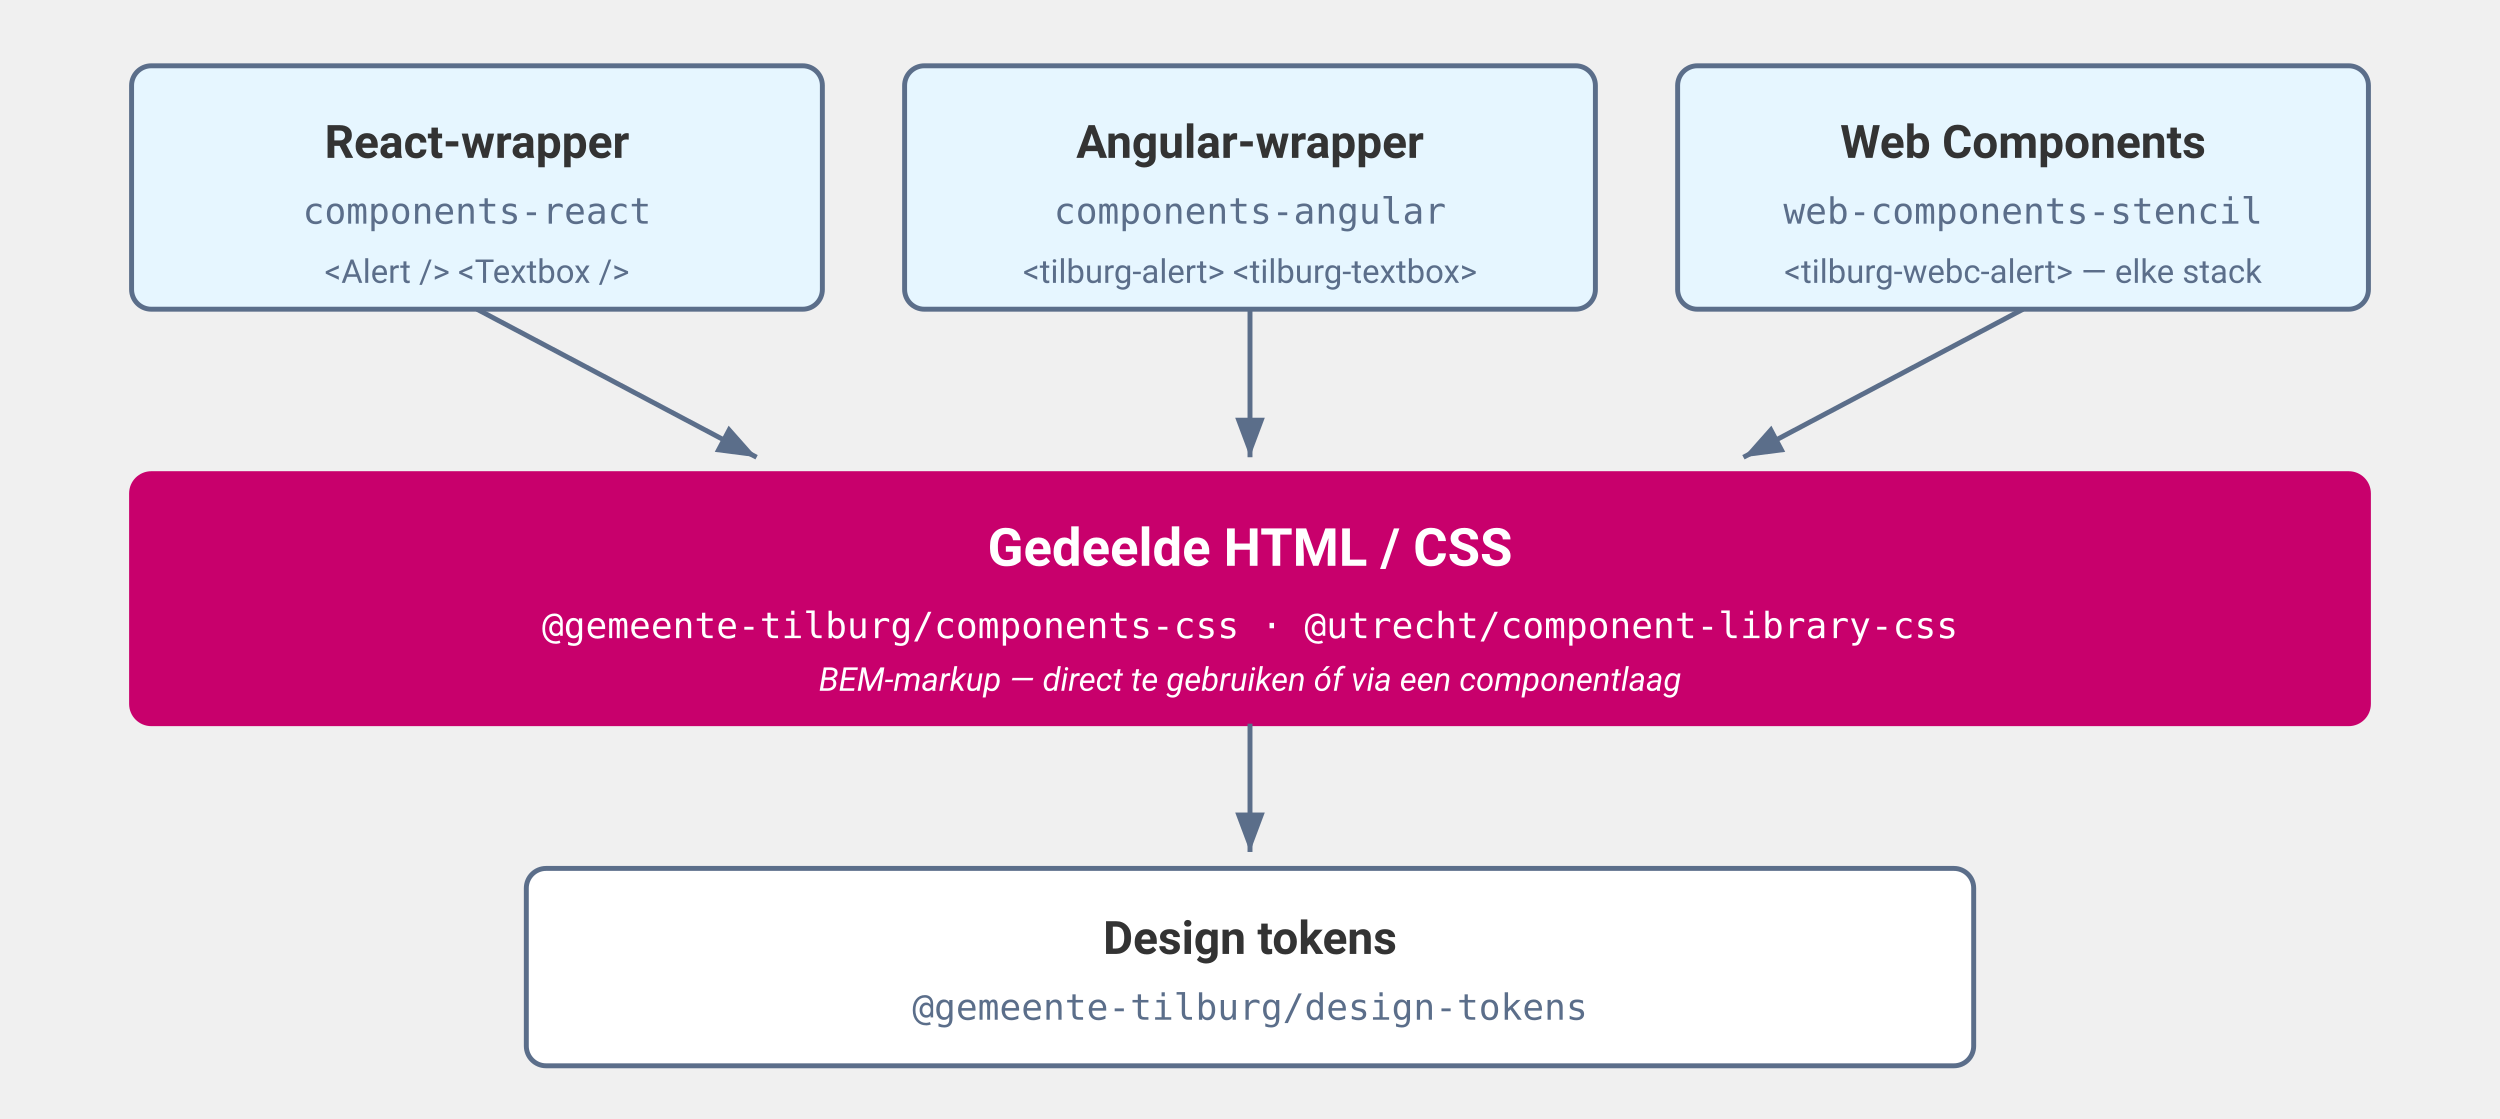
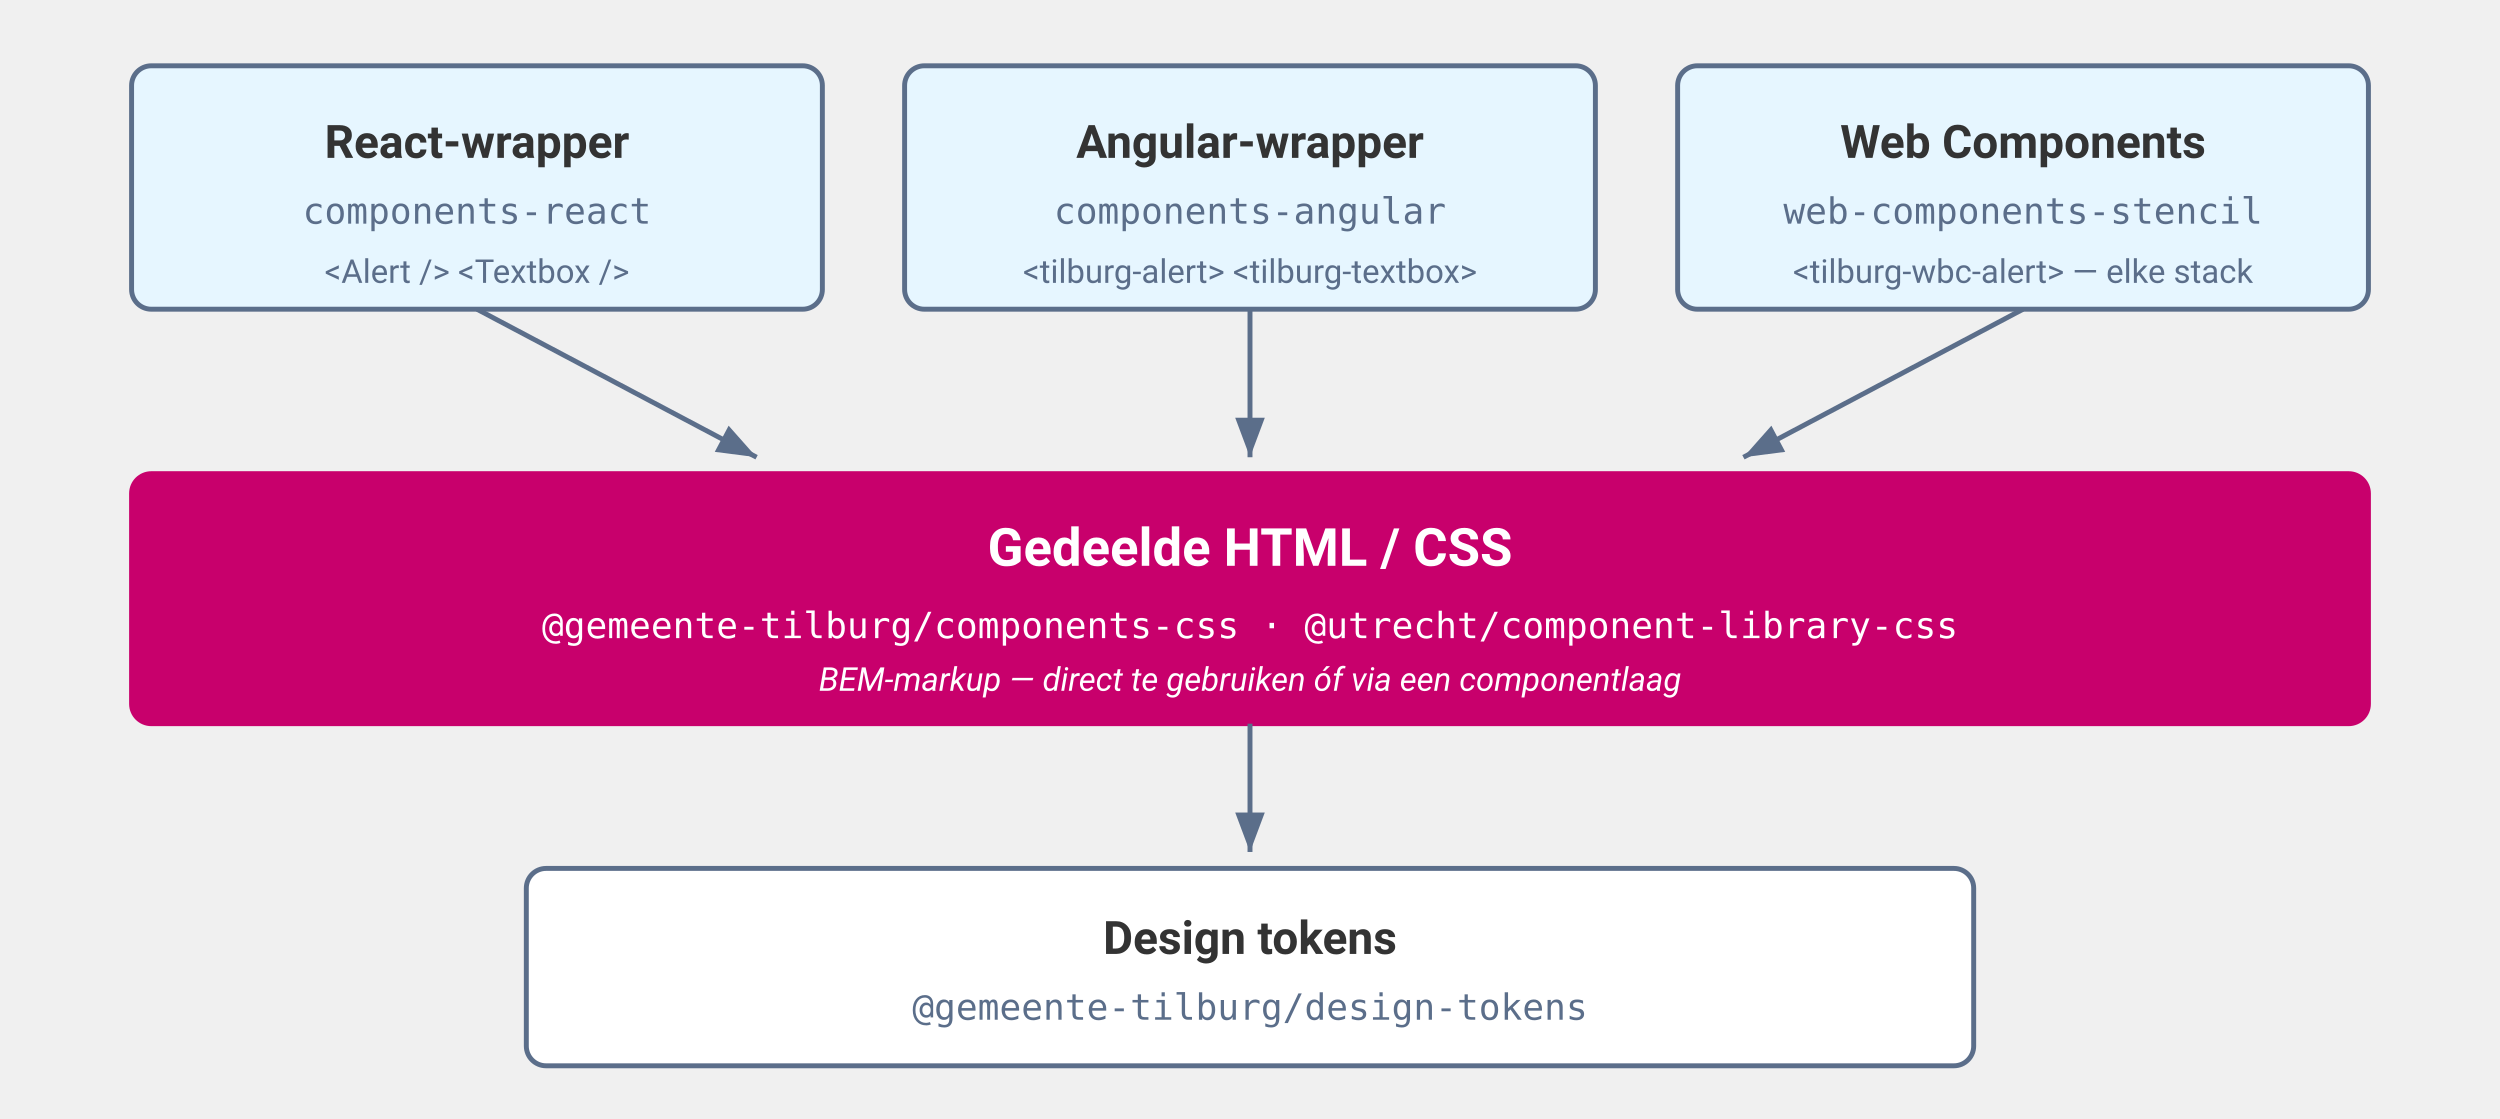
<svg xmlns="http://www.w3.org/2000/svg" viewBox="0 0 760 340" role="img" aria-labelledby="layers-title layers-desc" style="font-family: 'Roboto', sans-serif">
  <defs>
    <marker id="layers-arrow" markerWidth="10" markerHeight="10" refX="8" refY="3" orient="auto">
      <path d="M0,0 L0,6 L8,3 z" fill="#5B6E8A" />
    </marker>
  </defs>
  <rect x="40" y="20" width="210" height="74" rx="6" fill="#E6F6FF" stroke="#5B6E8A" stroke-width="1.5" />
  <text x="145" y="48" text-anchor="middle" font-size="14" font-weight="700" fill="#333">React-wrapper</text>
  <text x="145" y="68" text-anchor="middle" font-size="11" fill="#5B6E8A" font-family="monospace">components-react</text>
  <text x="145" y="86" text-anchor="middle" font-size="10" fill="#5B6E8A">&lt;Alert /&gt; &lt;Textbox /&gt;</text>
  <rect x="275" y="20" width="210" height="74" rx="6" fill="#E6F6FF" stroke="#5B6E8A" stroke-width="1.5" />
  <text x="380" y="48" text-anchor="middle" font-size="14" font-weight="700" fill="#333">Angular-wrapper</text>
  <text x="380" y="68" text-anchor="middle" font-size="11" fill="#5B6E8A" font-family="monospace">components-angular</text>
  <text x="380" y="86" text-anchor="middle" font-size="10" fill="#5B6E8A">&lt;tilburg-alert&gt; &lt;tilburg-textbox&gt;</text>
  <rect x="510" y="20" width="210" height="74" rx="6" fill="#E6F6FF" stroke="#5B6E8A" stroke-width="1.5" />
  <text x="615" y="48" text-anchor="middle" font-size="14" font-weight="700" fill="#333">Web Components</text>
  <text x="615" y="68" text-anchor="middle" font-size="11" fill="#5B6E8A" font-family="monospace">web-components-stencil</text>
-   <text x="615" y="86" text-anchor="middle" font-size="10" fill="#5B6E8A">&lt;tilburg-webc-alert&gt; — elke stack</text>
+   <text x="615" y="86" text-anchor="middle" font-size="10" fill="#5B6E8A">&lt;tilburg-wbc-alert&gt; — elke stack</text>
  <line x1="145" y1="94" x2="230" y2="139" stroke="#5B6E8A" stroke-width="1.5" marker-end="url(#layers-arrow)" />
  <line x1="380" y1="94" x2="380" y2="139" stroke="#5B6E8A" stroke-width="1.5" marker-end="url(#layers-arrow)" />
  <line x1="615" y1="94" x2="530" y2="139" stroke="#5B6E8A" stroke-width="1.5" marker-end="url(#layers-arrow)" />
  <rect x="40" y="144" width="680" height="76" rx="6" fill="#C8006C" stroke="#C8006C" stroke-width="1.5" />
  <text x="380" y="172" text-anchor="middle" font-size="16" font-weight="700" fill="#fff">Gedeelde HTML / CSS</text>
  <text x="380" y="194" text-anchor="middle" font-size="11" fill="#fff" font-family="monospace">@gemeente-tilburg/components-css · @utrecht/component-library-css</text>
  <text x="380" y="210" text-anchor="middle" font-size="10" fill="#fff" font-style="italic">BEM-markup — direct te gebruiken óf via een componentlaag</text>
  <line x1="380" y1="220" x2="380" y2="259" stroke="#5B6E8A" stroke-width="1.5" marker-end="url(#layers-arrow)" />
  <rect x="160" y="264" width="440" height="60" rx="6" fill="#fff" stroke="#5B6E8A" stroke-width="1.5" />
  <text x="380" y="290" text-anchor="middle" font-size="14" font-weight="700" fill="#333">Design tokens</text>
  <text x="380" y="310" text-anchor="middle" font-size="11" fill="#5B6E8A" font-family="monospace">@gemeente-tilburg/design-tokens</text>
</svg>
